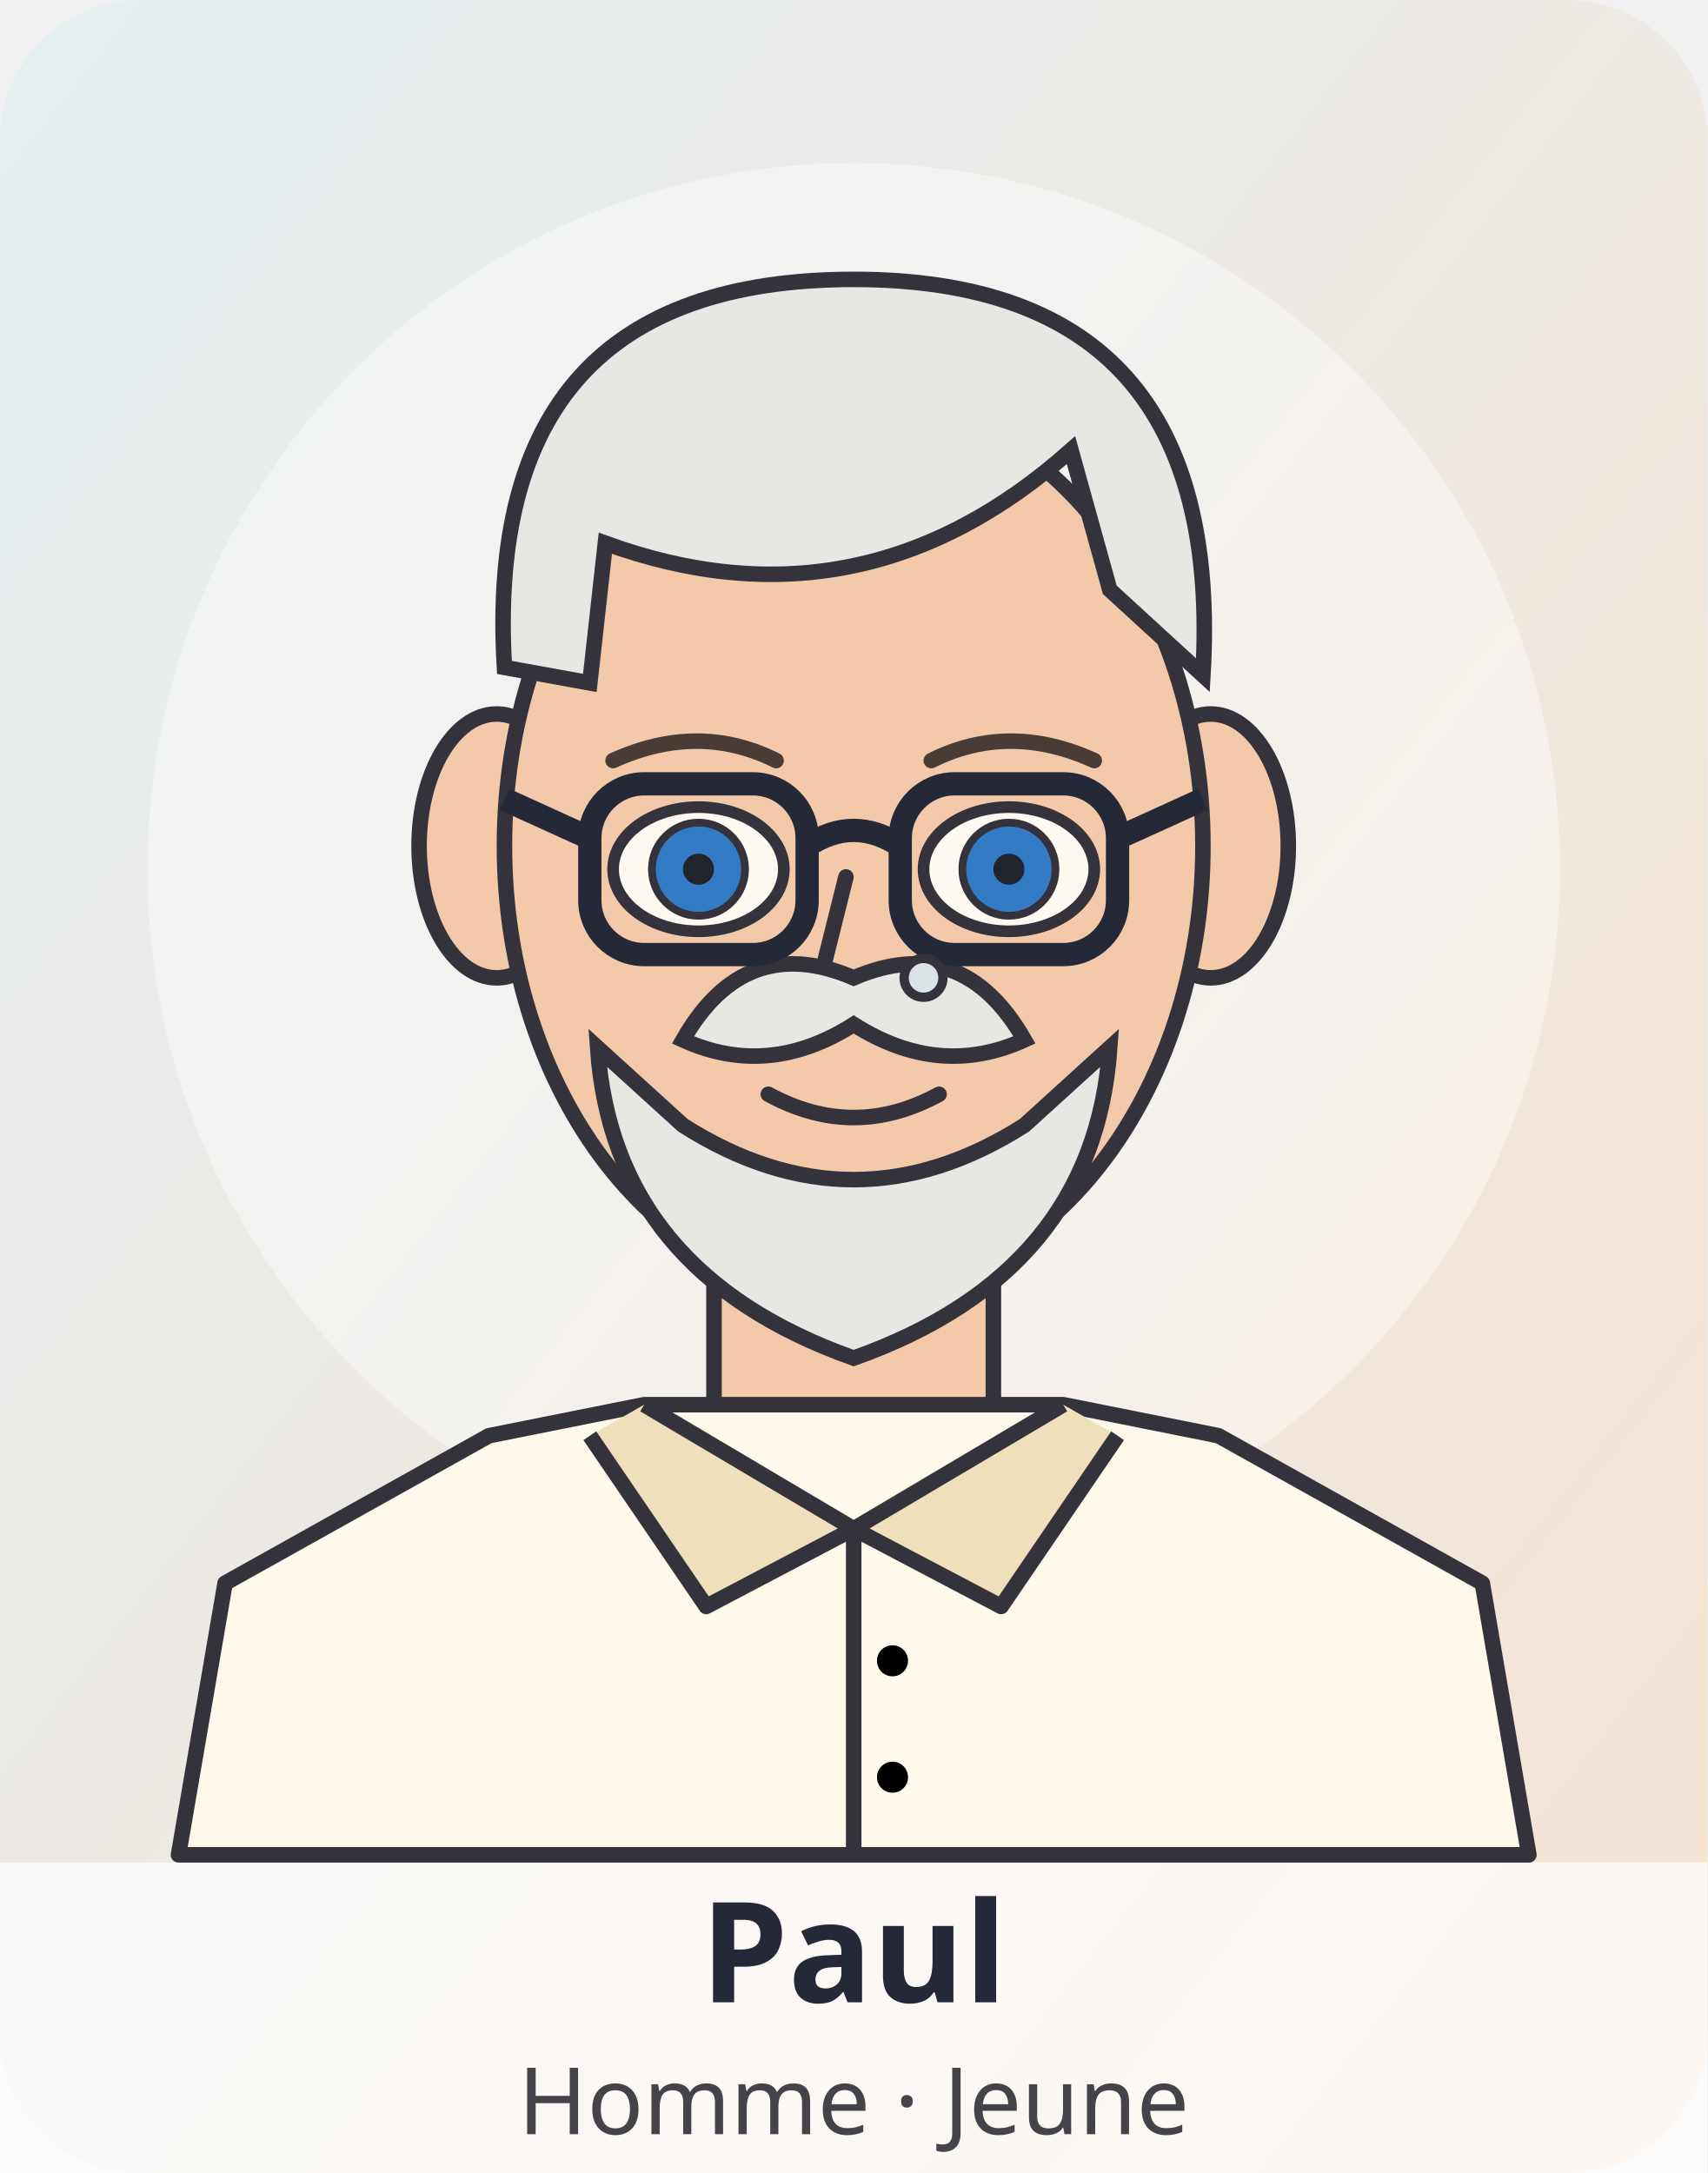
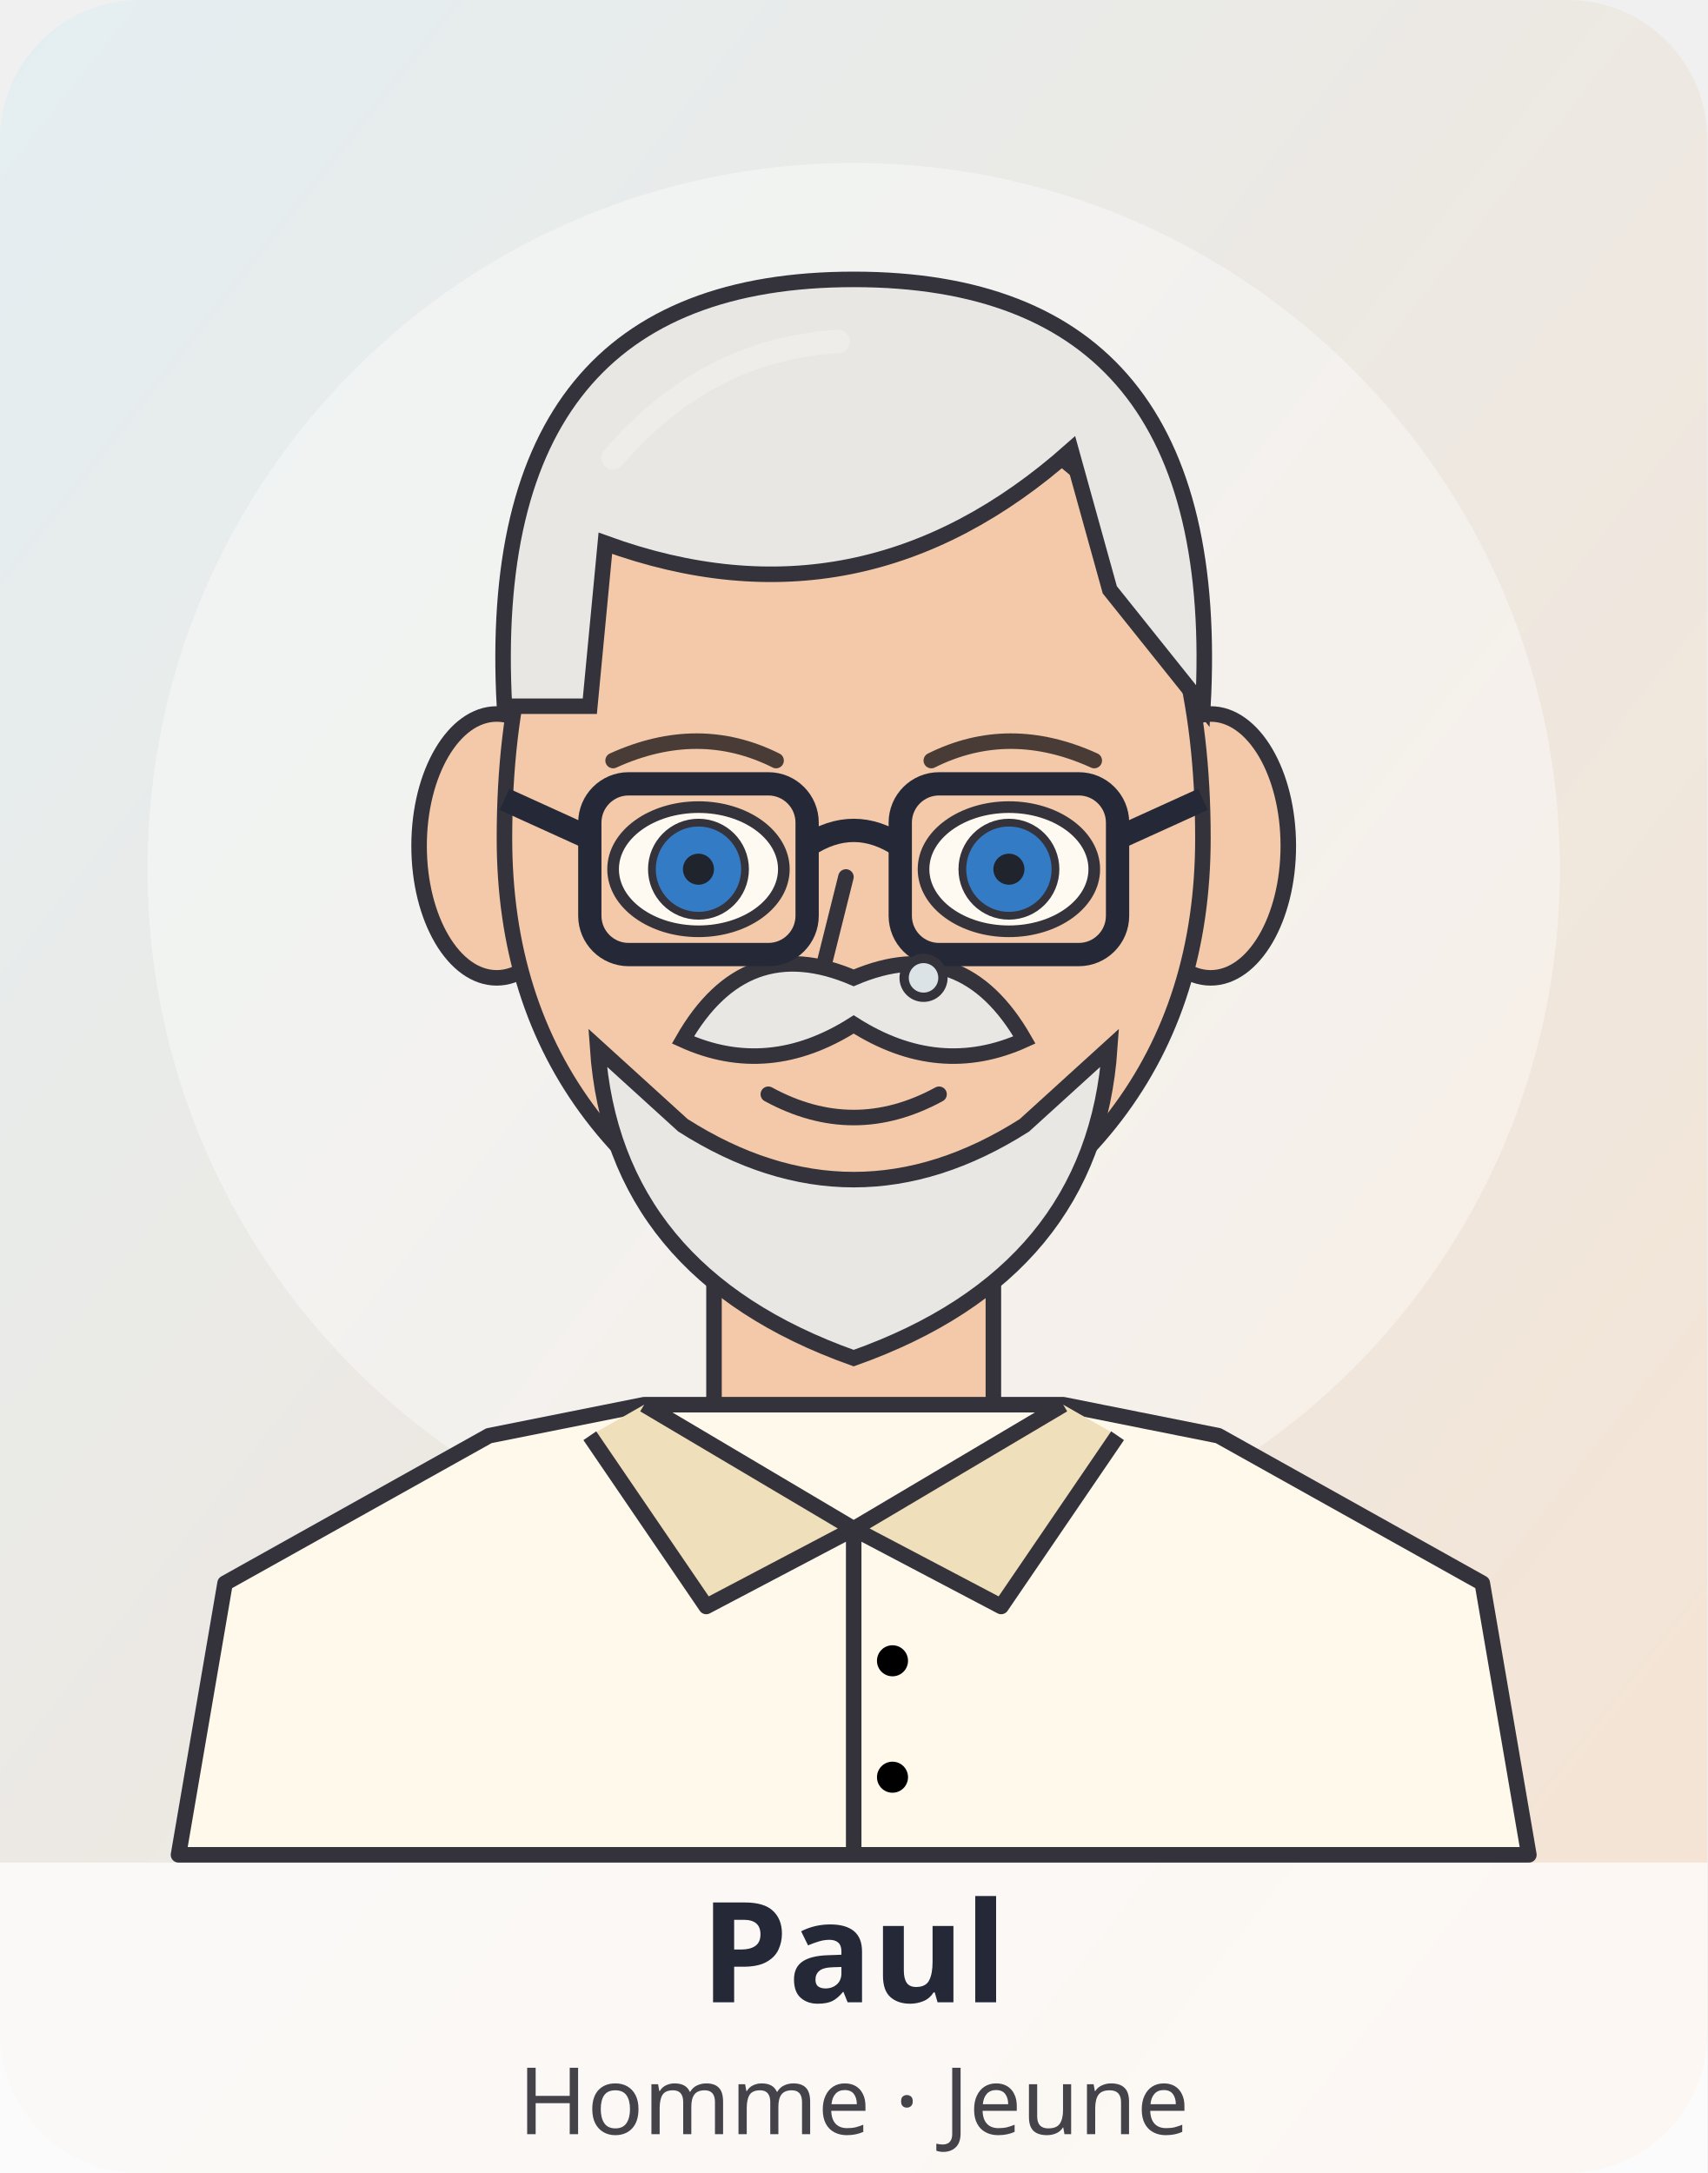
<svg xmlns="http://www.w3.org/2000/svg" viewBox="0 0 220 280" role="img" aria-labelledby="title-c10 desc-c10">
  <defs>
    <linearGradient id="fond-c10" x2="1" y2="1">
      <stop stop-color="#e4eef2" />
      <stop offset="1" stop-color="#f6e3d2" />
    </linearGradient>
  </defs>
  <rect width="220" height="280" rx="18" fill="url(#fond-c10)" />
  <circle cx="110" cy="112" r="91" fill="#fff" opacity=".38" />
  <path d="M0 240 H220 V280 H0Z" fill="#fff" opacity=".72" />
  <path d="M92 153 V186 Q110 203 128 186 V153" fill="#f3c9a9" stroke="#34333b" stroke-width="2" />
  <path d="M83 181 L63 185 L29 204 L23 239 L197 239 L191 204 L157 185 L137 181Z" fill="#fff9eb" stroke="#34333b" stroke-width="2" stroke-linejoin="round" />
  <path d="M83 181 L110 197 L91 207 L76 185 M137 181 L110 197 L129 207 L144 185 M110 197 V239" fill="#f0dfbb" stroke="#34333b" stroke-width="2" stroke-linejoin="round" />
  <circle cx="115" cy="214" r="2" />
  <circle cx="115" cy="229" r="2" />
  <g fill="#f3c9a9" stroke="#34333b" stroke-width="2">
    <ellipse cx="64" cy="109" rx="10" ry="17" />
    <ellipse cx="156" cy="109" rx="10" ry="17" />
-     <ellipse cx="110" cy="109" rx="45" ry="58" />
+     <path d="M110 51 C80 51 65 72 65 108 Q65 150 110 167 Q155 150 155 108 C155 72 140 51 110 51Z" />
  </g>
-   <path d="M65 86 Q62 36 110 36 Q158 36 155 87 L143 76 L138 58 Q111 82 78 70 L76 88Z" fill="#e9e7e3" stroke="#34333b" stroke-width="2" />
+   <path d="M65 91 Q62 36 110 36 Q158 36 155 91 L143 76 L138 58 Q111 82 78 70 L76 91Z" fill="#e9e7e3" stroke="#34333b" stroke-width="2" />
+   <path d="M79 59 Q91 45 108 44" fill="none" stroke="#fff" stroke-opacity=".25" stroke-width="3" stroke-linecap="round" />
  <g fill="#fffaf1" stroke="#34333b" stroke-width="1.5">
    <ellipse cx="90" cy="112" rx="11" ry="8" />
    <ellipse cx="130" cy="112" rx="11" ry="8" />
  </g>
  <g fill="#347bc6" stroke="#34333b" stroke-width="1">
    <circle cx="90" cy="112" r="6" />
    <circle cx="130" cy="112" r="6" />
  </g>
  <g fill="#20242c">
    <circle cx="90" cy="112" r="2" />
    <circle cx="130" cy="112" r="2" />
  </g>
  <path d="M79 98 Q90 93 100 98 M120 98 Q130 93 141 98" fill="none" stroke="#493c36" stroke-width="2" stroke-linecap="round" />
  <path d="M109 113 L105 129 L114 129 M99 141 Q110 147 121 141" fill="none" stroke="#34333b" stroke-width="2" stroke-linecap="round" />
  <path d="M77 135 Q79 164 110 175 Q141 164 143 135 L132 145 Q110 159 88 145Z" fill="#e9e7e3" stroke="#34333b" stroke-width="2" />
  <path d="M110 126 Q96 120 88 134 Q99 139 110 132 Q121 139 132 134 Q124 120 110 126Z" fill="#e9e7e3" stroke="#34333b" stroke-width="2" />
  <g fill="none" stroke="#252937" stroke-width="3">
-     <rect x="76" y="101" width="28" height="22" rx="7" />
-     <rect x="116" y="101" width="28" height="22" rx="7" />
+     <rect x="76" y="101" width="28" height="22" rx="5" />
+     <rect x="116" y="101" width="28" height="22" rx="5" />
    <path d="M104 109 Q110 105 116 109 M76 108 L65 103 M144 108 L155 103" />
  </g>
  <circle cx="119" cy="126" r="2.5" fill="#dce3e7" stroke="#34333b" stroke-width="1.2" />
  <text x="110" y="258" text-anchor="middle" font-family="sans-serif" font-size="18" font-weight="700" fill="#252937">Paul</text>
  <text x="110" y="275" text-anchor="middle" font-family="sans-serif" font-size="12" fill="#45434a">Homme · Jeune</text>
</svg>
